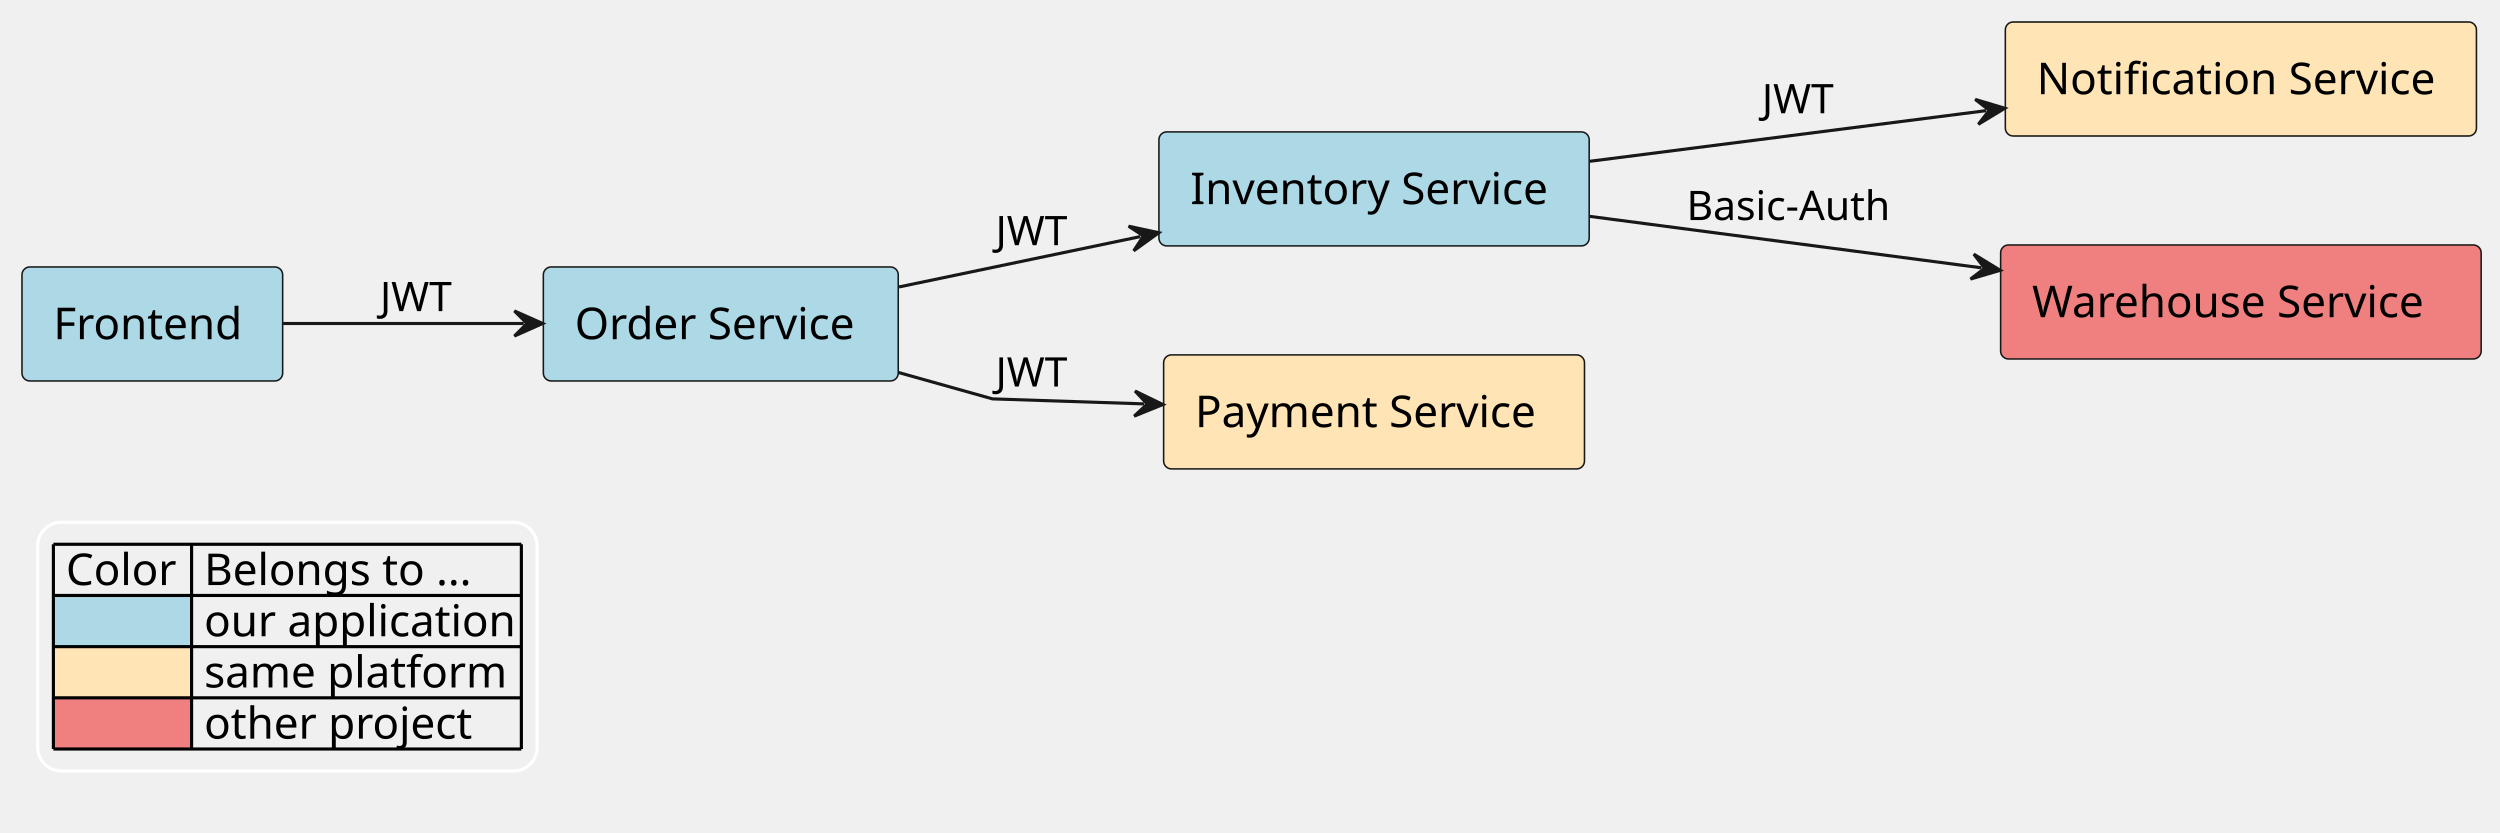
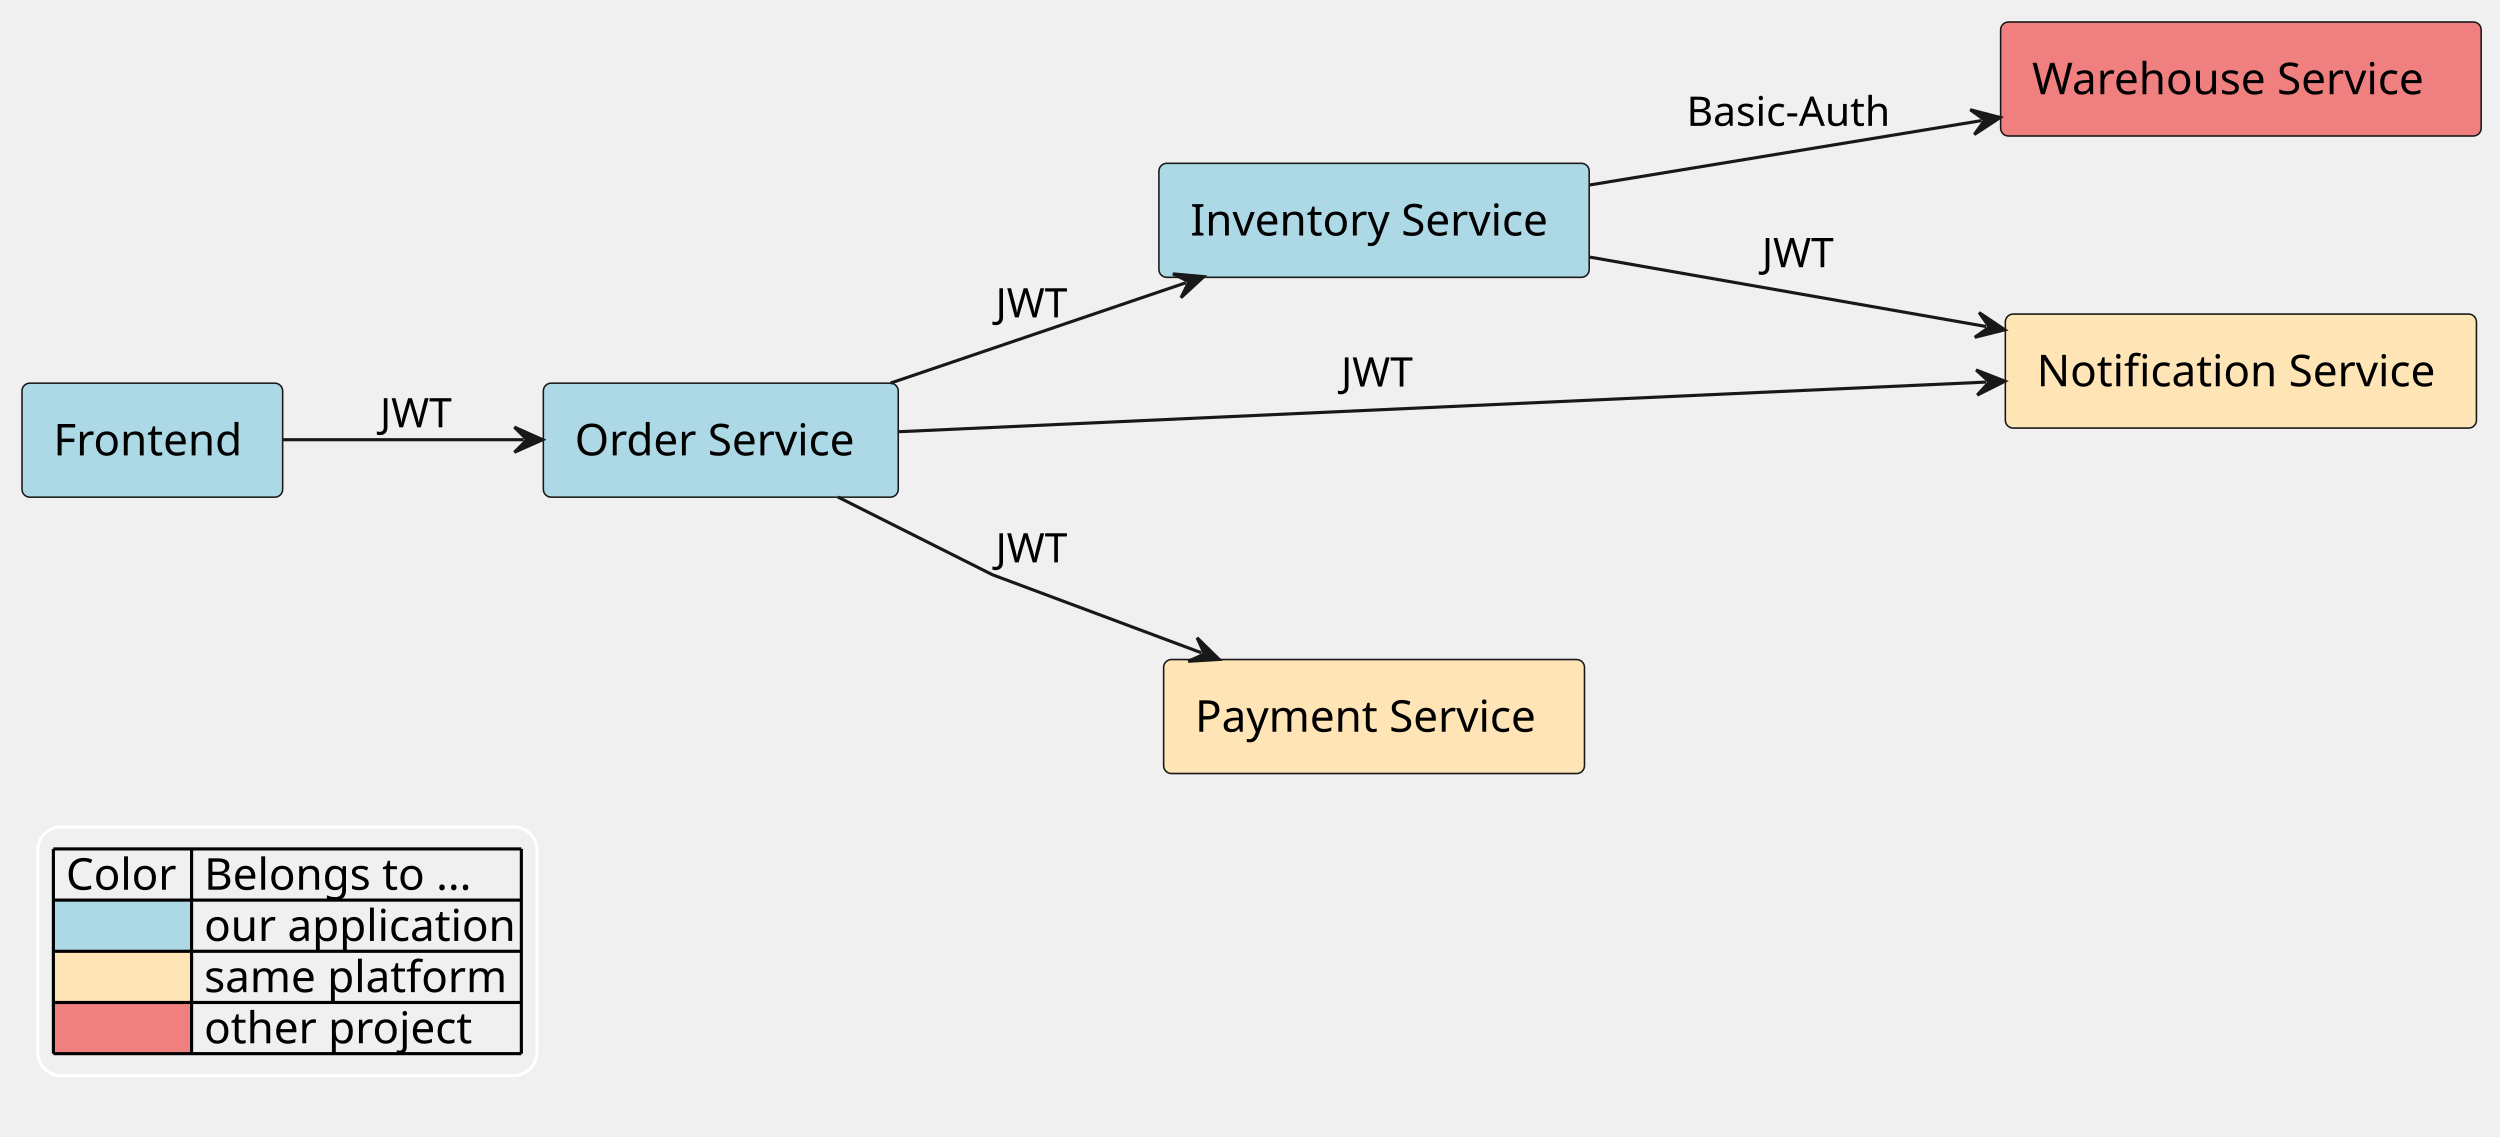
- <svg xmlns="http://www.w3.org/2000/svg" contentStyleType="text/css" height="265px" preserveAspectRatio="none" style="width:796px;height:265px;background:#FFFFFF;" version="1.1" viewBox="0 0 796 265" width="796px" zoomAndPan="magnify">
+ <svg xmlns="http://www.w3.org/2000/svg" contentStyleType="text/css" height="362px" preserveAspectRatio="none" style="width:796px;height:362px;background:#FFFFFF;" version="1.1" viewBox="0 0 796 362" width="796px" zoomAndPan="magnify">
  <defs />
  <g>
    <g id="elem_platform__application__order_service">
-       <rect fill="#ADD8E6" height="36.297" rx="2.5" ry="2.5" style="stroke:#181818;stroke-width:0.5;" width="113" x="173" y="85" />
-       <text fill="#000000" font-family="sans-serif" font-size="14" lengthAdjust="spacing" textLength="93" x="183" y="107.995">Order Service</text>
+       <rect fill="#ADD8E6" height="36.297" rx="2.5" ry="2.5" style="stroke:#181818;stroke-width:0.5;" width="113" x="173" y="122" />
+       <text fill="#000000" font-family="sans-serif" font-size="14" lengthAdjust="spacing" textLength="93" x="183" y="144.995">Order Service</text>
    </g>
    <g id="elem_platform__application__frontend">
-       <rect fill="#ADD8E6" height="36.297" rx="2.5" ry="2.5" style="stroke:#181818;stroke-width:0.5;" width="83" x="7" y="85" />
-       <text fill="#000000" font-family="sans-serif" font-size="14" lengthAdjust="spacing" textLength="63" x="17" y="107.995">Frontend</text>
+       <rect fill="#ADD8E6" height="36.297" rx="2.5" ry="2.5" style="stroke:#181818;stroke-width:0.5;" width="83" x="7" y="122" />
+       <text fill="#000000" font-family="sans-serif" font-size="14" lengthAdjust="spacing" textLength="63" x="17" y="144.995">Frontend</text>
    </g>
    <g id="elem_platform__application__inventory_service">
-       <rect fill="#ADD8E6" height="36.297" rx="2.5" ry="2.5" style="stroke:#181818;stroke-width:0.5;" width="137" x="369" y="42" />
-       <text fill="#000000" font-family="sans-serif" font-size="14" lengthAdjust="spacing" textLength="117" x="379" y="64.995">Inventory Service</text>
+       <rect fill="#ADD8E6" height="36.297" rx="2.5" ry="2.5" style="stroke:#181818;stroke-width:0.5;" width="137" x="369" y="52" />
+       <text fill="#000000" font-family="sans-serif" font-size="14" lengthAdjust="spacing" textLength="117" x="379" y="74.995">Inventory Service</text>
+     </g>
+     <g id="elem_platform__notification_service">
+       <rect fill="#FFE4B5" height="36.297" rx="2.5" ry="2.5" style="stroke:#181818;stroke-width:0.5;" width="150" x="638.5" y="100" />
+       <text fill="#000000" font-family="sans-serif" font-size="14" lengthAdjust="spacing" textLength="130" x="648.5" y="122.995">Notification Service</text>
    </g>
    <g id="elem_platform__payment_service">
-       <rect fill="#FFE4B5" height="36.297" rx="2.5" ry="2.5" style="stroke:#181818;stroke-width:0.5;" width="134" x="370.5" y="113" />
-       <text fill="#000000" font-family="sans-serif" font-size="14" lengthAdjust="spacing" textLength="114" x="380.5" y="135.995">Payment Service</text>
-     </g>
-     <g id="elem_platform__notification_service">
-       <rect fill="#FFE4B5" height="36.297" rx="2.5" ry="2.5" style="stroke:#181818;stroke-width:0.5;" width="150" x="638.5" y="7" />
-       <text fill="#000000" font-family="sans-serif" font-size="14" lengthAdjust="spacing" textLength="130" x="648.5" y="29.995">Notification Service</text>
+       <rect fill="#FFE4B5" height="36.297" rx="2.5" ry="2.5" style="stroke:#181818;stroke-width:0.5;" width="134" x="370.5" y="210" />
+       <text fill="#000000" font-family="sans-serif" font-size="14" lengthAdjust="spacing" textLength="114" x="380.5" y="232.995">Payment Service</text>
    </g>
    <g id="elem_other_project__warehouse_service">
-       <rect fill="#F08080" height="36.297" rx="2.5" ry="2.5" style="stroke:#181818;stroke-width:0.5;" width="153" x="637" y="78" />
-       <text fill="#000000" font-family="sans-serif" font-size="14" lengthAdjust="spacing" textLength="133" x="647" y="100.995">Warehouse Service</text>
+       <rect fill="#F08080" height="36.297" rx="2.5" ry="2.5" style="stroke:#181818;stroke-width:0.5;" width="153" x="637" y="7" />
+       <text fill="#000000" font-family="sans-serif" font-size="14" lengthAdjust="spacing" textLength="133" x="647" y="29.995">Warehouse Service</text>
+     </g>
+     <g id="link_platform__application__order_service_platform__notification_service">
+       <path d="M286.26,137.45 C373.24,133.48 535.296,126.084 632.376,121.653 " fill="none" id="platform__application__order_service-to-platform__notification_service" style="stroke:#181818;stroke-width:1.0;" />
+       <polygon fill="#181818" points="638.37,121.38,629.197,117.794,633.375,121.608,629.562,125.786,638.37,121.38" style="stroke:#181818;stroke-width:1.0;" />
+       <text fill="#000000" font-family="sans-serif" font-size="13" lengthAdjust="spacing" textLength="21" x="427" y="123.067">JWT</text>
    </g>
    <g id="link_platform__application__order_service_platform__application__inventory_service">
-       <path d="M286.25,91.36 C311.75,86.04 336.307,80.916 363.096,75.326 " fill="none" id="platform__application__order_service-to-platform__application__inventory_service" style="stroke:#181818;stroke-width:1.0;" />
-       <polygon fill="#181818" points="368.97,74.1,359.343,72.023,364.075,75.121,360.977,79.854,368.97,74.1" style="stroke:#181818;stroke-width:1.0;" />
-       <text fill="#000000" font-family="sans-serif" font-size="13" lengthAdjust="spacing" textLength="21" x="317" y="78.067">JWT</text>
+       <path d="M283.55,121.97 C314.19,111.56 346.919,100.44 377.589,90.02 " fill="none" id="platform__application__order_service-to-platform__application__inventory_service" style="stroke:#181818;stroke-width:1.0;" />
+       <polygon fill="#181818" points="383.27,88.09,373.462,87.198,378.536,89.698,376.035,94.773,383.27,88.09" style="stroke:#181818;stroke-width:1.0;" />
+       <text fill="#000000" font-family="sans-serif" font-size="13" lengthAdjust="spacing" textLength="21" x="317" y="101.067">JWT</text>
    </g>
    <g id="link_platform__application__order_service_platform__payment_service">
-       <path d="M286.1,118.61 C302.43,123.19 316,127 316,127 C316,127 336.263,127.671 364.263,128.601 " fill="none" id="platform__application__order_service-to-platform__payment_service" style="stroke:#181818;stroke-width:1.0;" />
-       <polygon fill="#181818" points="370.26,128.8,361.398,124.503,365.263,128.634,361.132,132.499,370.26,128.8" style="stroke:#181818;stroke-width:1.0;" />
-       <text fill="#000000" font-family="sans-serif" font-size="13" lengthAdjust="spacing" textLength="21" x="317" y="123.067">JWT</text>
+       <path d="M266.76,158.24 C290.06,169.96 316,183 316,183 C316,183 349.039,195.341 382.559,207.861 " fill="none" id="platform__application__order_service-to-platform__payment_service" style="stroke:#181818;stroke-width:1.0;" />
+       <polygon fill="#181818" points="388.18,209.96,381.149,203.064,383.496,208.21,378.349,210.558,388.18,209.96" style="stroke:#181818;stroke-width:1.0;" />
+       <text fill="#000000" font-family="sans-serif" font-size="13" lengthAdjust="spacing" textLength="21" x="317" y="179.067">JWT</text>
    </g>
    <g id="link_platform__application__frontend_platform__application__order_service">
-       <path d="M90.12,103 C114.56,103 140.03,103 166.78,103 " fill="none" id="platform__application__frontend-to-platform__application__order_service" style="stroke:#181818;stroke-width:1.0;" />
-       <polygon fill="#181818" points="172.78,103,163.78,99,167.78,103,163.78,107,172.78,103" style="stroke:#181818;stroke-width:1.0;" />
-       <text fill="#000000" font-family="sans-serif" font-size="13" lengthAdjust="spacing" textLength="21" x="121" y="99.067">JWT</text>
+       <path d="M90.12,140 C114.56,140 140.03,140 166.78,140 " fill="none" id="platform__application__frontend-to-platform__application__order_service" style="stroke:#181818;stroke-width:1.0;" />
+       <polygon fill="#181818" points="172.78,140,163.78,136,167.78,140,163.78,144,172.78,140" style="stroke:#181818;stroke-width:1.0;" />
+       <text fill="#000000" font-family="sans-serif" font-size="13" lengthAdjust="spacing" textLength="21" x="121" y="136.067">JWT</text>
    </g>
    <g id="link_platform__application__inventory_service_platform__notification_service">
-       <path d="M506.23,51.35 C546.32,46.23 591.208,40.49 632.378,35.23 " fill="none" id="platform__application__inventory_service-to-platform__notification_service" style="stroke:#181818;stroke-width:1.0;" />
-       <polygon fill="#181818" points="638.33,34.47,628.896,31.643,633.37,35.104,629.909,39.578,638.33,34.47" style="stroke:#181818;stroke-width:1.0;" />
-       <text fill="#000000" font-family="sans-serif" font-size="13" lengthAdjust="spacing" textLength="21" x="561" y="36.067">JWT</text>
+       <path d="M506.23,81.87 C546.32,88.89 591.25,96.754 632.42,103.974 " fill="none" id="platform__application__inventory_service-to-platform__notification_service" style="stroke:#181818;stroke-width:1.0;" />
+       <polygon fill="#181818" points="638.33,105.01,630.156,99.516,633.405,104.146,628.774,107.395,638.33,105.01" style="stroke:#181818;stroke-width:1.0;" />
+       <text fill="#000000" font-family="sans-serif" font-size="13" lengthAdjust="spacing" textLength="21" x="561" y="85.067">JWT</text>
    </g>
    <g id="link_platform__application__inventory_service_other_project__warehouse_service">
-       <path d="M506.23,68.9 C545.85,74.1 590.011,79.909 630.911,85.279 " fill="none" id="platform__application__inventory_service-to-other_project__warehouse_service" style="stroke:#181818;stroke-width:1.0;" />
-       <polygon fill="#181818" points="636.86,86.06,628.457,80.922,631.903,85.409,627.416,88.854,636.86,86.06" style="stroke:#181818;stroke-width:1.0;" />
-       <text fill="#000000" font-family="sans-serif" font-size="13" lengthAdjust="spacing" textLength="69" x="537" y="70.067">Basic-Auth</text>
+       <path d="M506.23,58.88 C545.85,52.37 590.039,45.113 630.939,38.393 " fill="none" id="platform__application__inventory_service-to-other_project__warehouse_service" style="stroke:#181818;stroke-width:1.0;" />
+       <polygon fill="#181818" points="636.86,37.42,627.331,34.932,631.926,38.231,628.628,42.826,636.86,37.42" style="stroke:#181818;stroke-width:1.0;" />
+       <text fill="#000000" font-family="sans-serif" font-size="13" lengthAdjust="spacing" textLength="69" x="537" y="40.067">Basic-Auth</text>
    </g>
-     <rect fill="none" height="79.188" id="_legend" rx="7.5" ry="7.5" style="stroke:#FFFFFF;stroke-width:1.0;" width="159" x="12" y="166.297" />
-     <text fill="#000000" font-family="sans-serif" font-size="14" lengthAdjust="spacing" textLength="36" x="21" y="186.292">Color</text>
-     <text fill="#000000" font-family="sans-serif" font-size="14" lengthAdjust="spacing" textLength="91" x="65" y="186.292">Belongs to ...</text>
-     <rect fill="#ADD8E6" height="16.297" style="stroke:none;stroke-width:1.0;" width="44" x="17" y="189.594" />
-     <text fill="#000000" font-family="sans-serif" font-size="14" lengthAdjust="spacing" textLength="4" x="17" y="202.589"> </text>
-     <text fill="#000000" font-family="sans-serif" font-size="14" lengthAdjust="spacing" textLength="101" x="65" y="202.589">our application</text>
-     <rect fill="#FFE4B5" height="16.297" style="stroke:none;stroke-width:1.0;" width="44" x="17" y="205.891" />
-     <text fill="#000000" font-family="sans-serif" font-size="14" lengthAdjust="spacing" textLength="4" x="17" y="218.886"> </text>
-     <text fill="#000000" font-family="sans-serif" font-size="14" lengthAdjust="spacing" textLength="98" x="65" y="218.886">same platform</text>
-     <rect fill="#F08080" height="16.297" style="stroke:none;stroke-width:1.0;" width="44" x="17" y="222.188" />
-     <text fill="#000000" font-family="sans-serif" font-size="14" lengthAdjust="spacing" textLength="4" x="17" y="235.183"> </text>
-     <text fill="#000000" font-family="sans-serif" font-size="14" lengthAdjust="spacing" textLength="89" x="65" y="235.183">other project</text>
-     <line style="stroke:#000000;stroke-width:1.0;" x1="17" x2="166" y1="173.297" y2="173.297" />
-     <line style="stroke:#000000;stroke-width:1.0;" x1="17" x2="166" y1="189.594" y2="189.594" />
-     <line style="stroke:#000000;stroke-width:1.0;" x1="17" x2="166" y1="205.891" y2="205.891" />
-     <line style="stroke:#000000;stroke-width:1.0;" x1="17" x2="166" y1="222.188" y2="222.188" />
-     <line style="stroke:#000000;stroke-width:1.0;" x1="17" x2="166" y1="238.484" y2="238.484" />
-     <line style="stroke:#000000;stroke-width:1.0;" x1="17" x2="17" y1="173.297" y2="238.484" />
-     <line style="stroke:#000000;stroke-width:1.0;" x1="61" x2="61" y1="173.297" y2="238.484" />
-     <line style="stroke:#000000;stroke-width:1.0;" x1="166" x2="166" y1="173.297" y2="238.484" />
+     <rect fill="none" height="79.188" id="_legend" rx="7.5" ry="7.5" style="stroke:#FFFFFF;stroke-width:1.0;" width="159" x="12" y="263.297" />
+     <text fill="#000000" font-family="sans-serif" font-size="14" lengthAdjust="spacing" textLength="36" x="21" y="283.292">Color</text>
+     <text fill="#000000" font-family="sans-serif" font-size="14" lengthAdjust="spacing" textLength="91" x="65" y="283.292">Belongs to ...</text>
+     <rect fill="#ADD8E6" height="16.297" style="stroke:none;stroke-width:1.0;" width="44" x="17" y="286.594" />
+     <text fill="#000000" font-family="sans-serif" font-size="14" lengthAdjust="spacing" textLength="4" x="17" y="299.589"> </text>
+     <text fill="#000000" font-family="sans-serif" font-size="14" lengthAdjust="spacing" textLength="101" x="65" y="299.589">our application</text>
+     <rect fill="#FFE4B5" height="16.297" style="stroke:none;stroke-width:1.0;" width="44" x="17" y="302.891" />
+     <text fill="#000000" font-family="sans-serif" font-size="14" lengthAdjust="spacing" textLength="4" x="17" y="315.886"> </text>
+     <text fill="#000000" font-family="sans-serif" font-size="14" lengthAdjust="spacing" textLength="98" x="65" y="315.886">same platform</text>
+     <rect fill="#F08080" height="16.297" style="stroke:none;stroke-width:1.0;" width="44" x="17" y="319.188" />
+     <text fill="#000000" font-family="sans-serif" font-size="14" lengthAdjust="spacing" textLength="4" x="17" y="332.183"> </text>
+     <text fill="#000000" font-family="sans-serif" font-size="14" lengthAdjust="spacing" textLength="89" x="65" y="332.183">other project</text>
+     <line style="stroke:#000000;stroke-width:1.0;" x1="17" x2="166" y1="270.297" y2="270.297" />
+     <line style="stroke:#000000;stroke-width:1.0;" x1="17" x2="166" y1="286.594" y2="286.594" />
+     <line style="stroke:#000000;stroke-width:1.0;" x1="17" x2="166" y1="302.891" y2="302.891" />
+     <line style="stroke:#000000;stroke-width:1.0;" x1="17" x2="166" y1="319.188" y2="319.188" />
+     <line style="stroke:#000000;stroke-width:1.0;" x1="17" x2="166" y1="335.484" y2="335.484" />
+     <line style="stroke:#000000;stroke-width:1.0;" x1="17" x2="17" y1="270.297" y2="335.484" />
+     <line style="stroke:#000000;stroke-width:1.0;" x1="61" x2="61" y1="270.297" y2="335.484" />
+     <line style="stroke:#000000;stroke-width:1.0;" x1="166" x2="166" y1="270.297" y2="335.484" />
  </g>
</svg>
